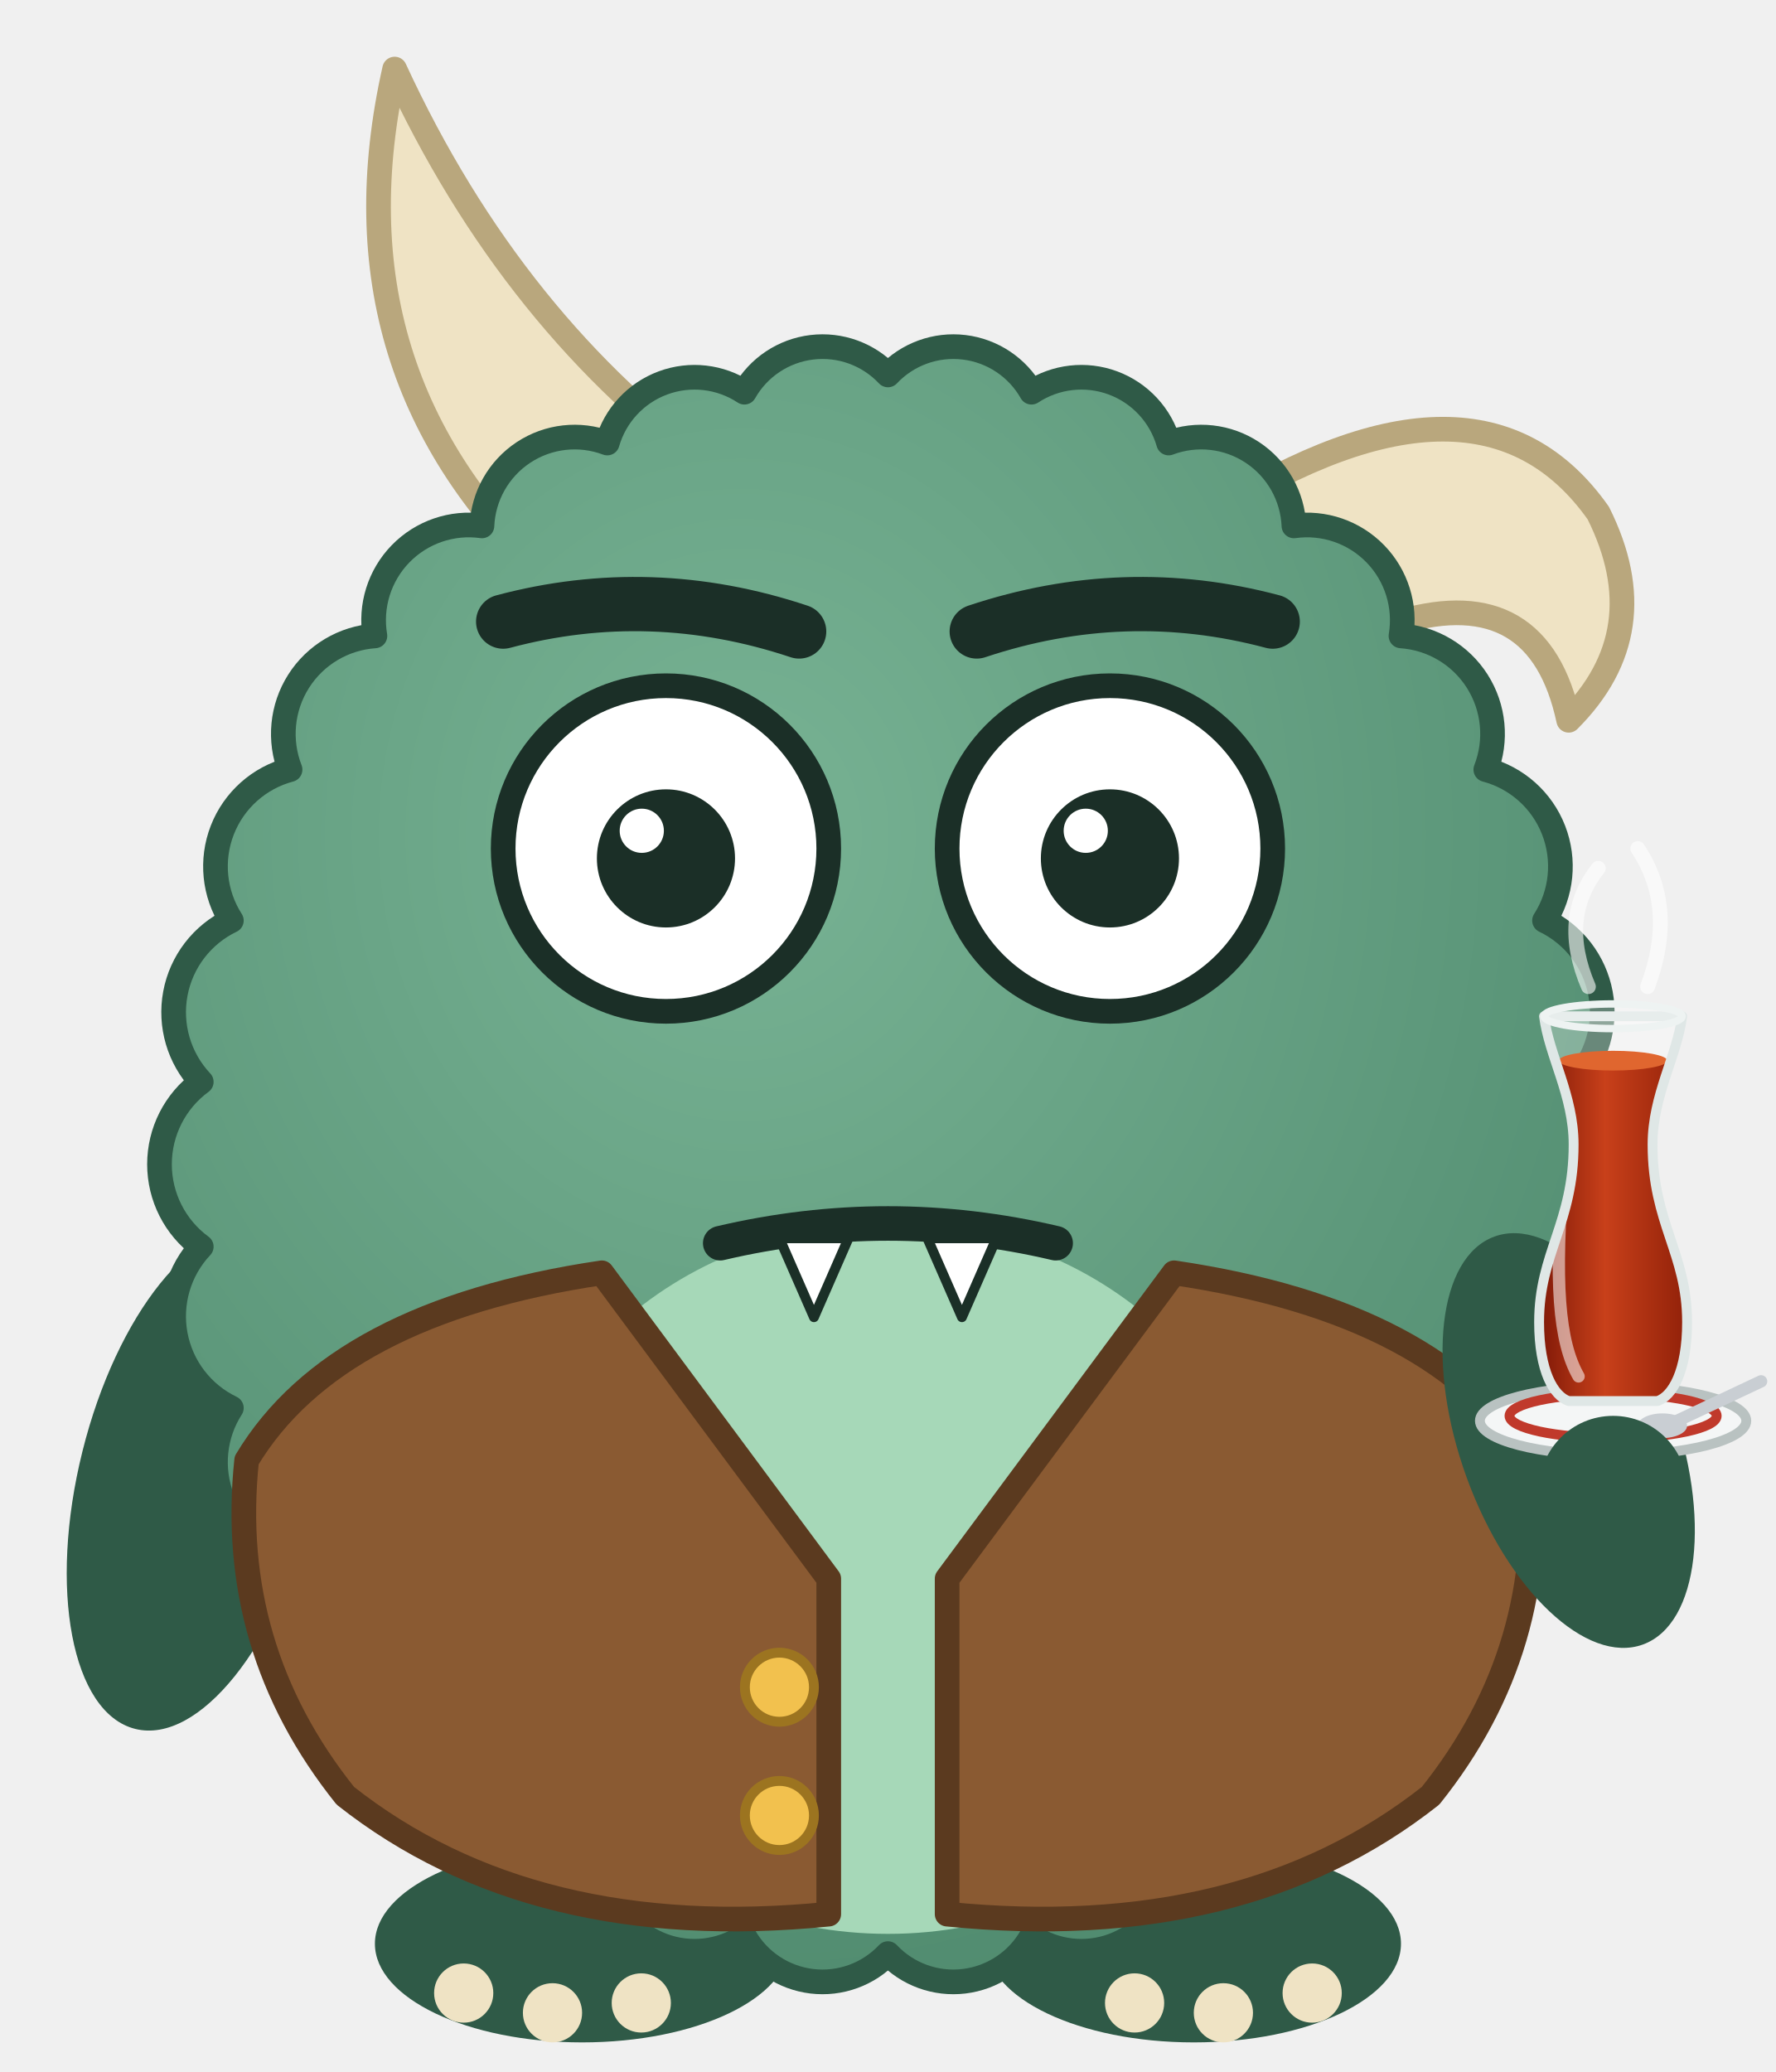
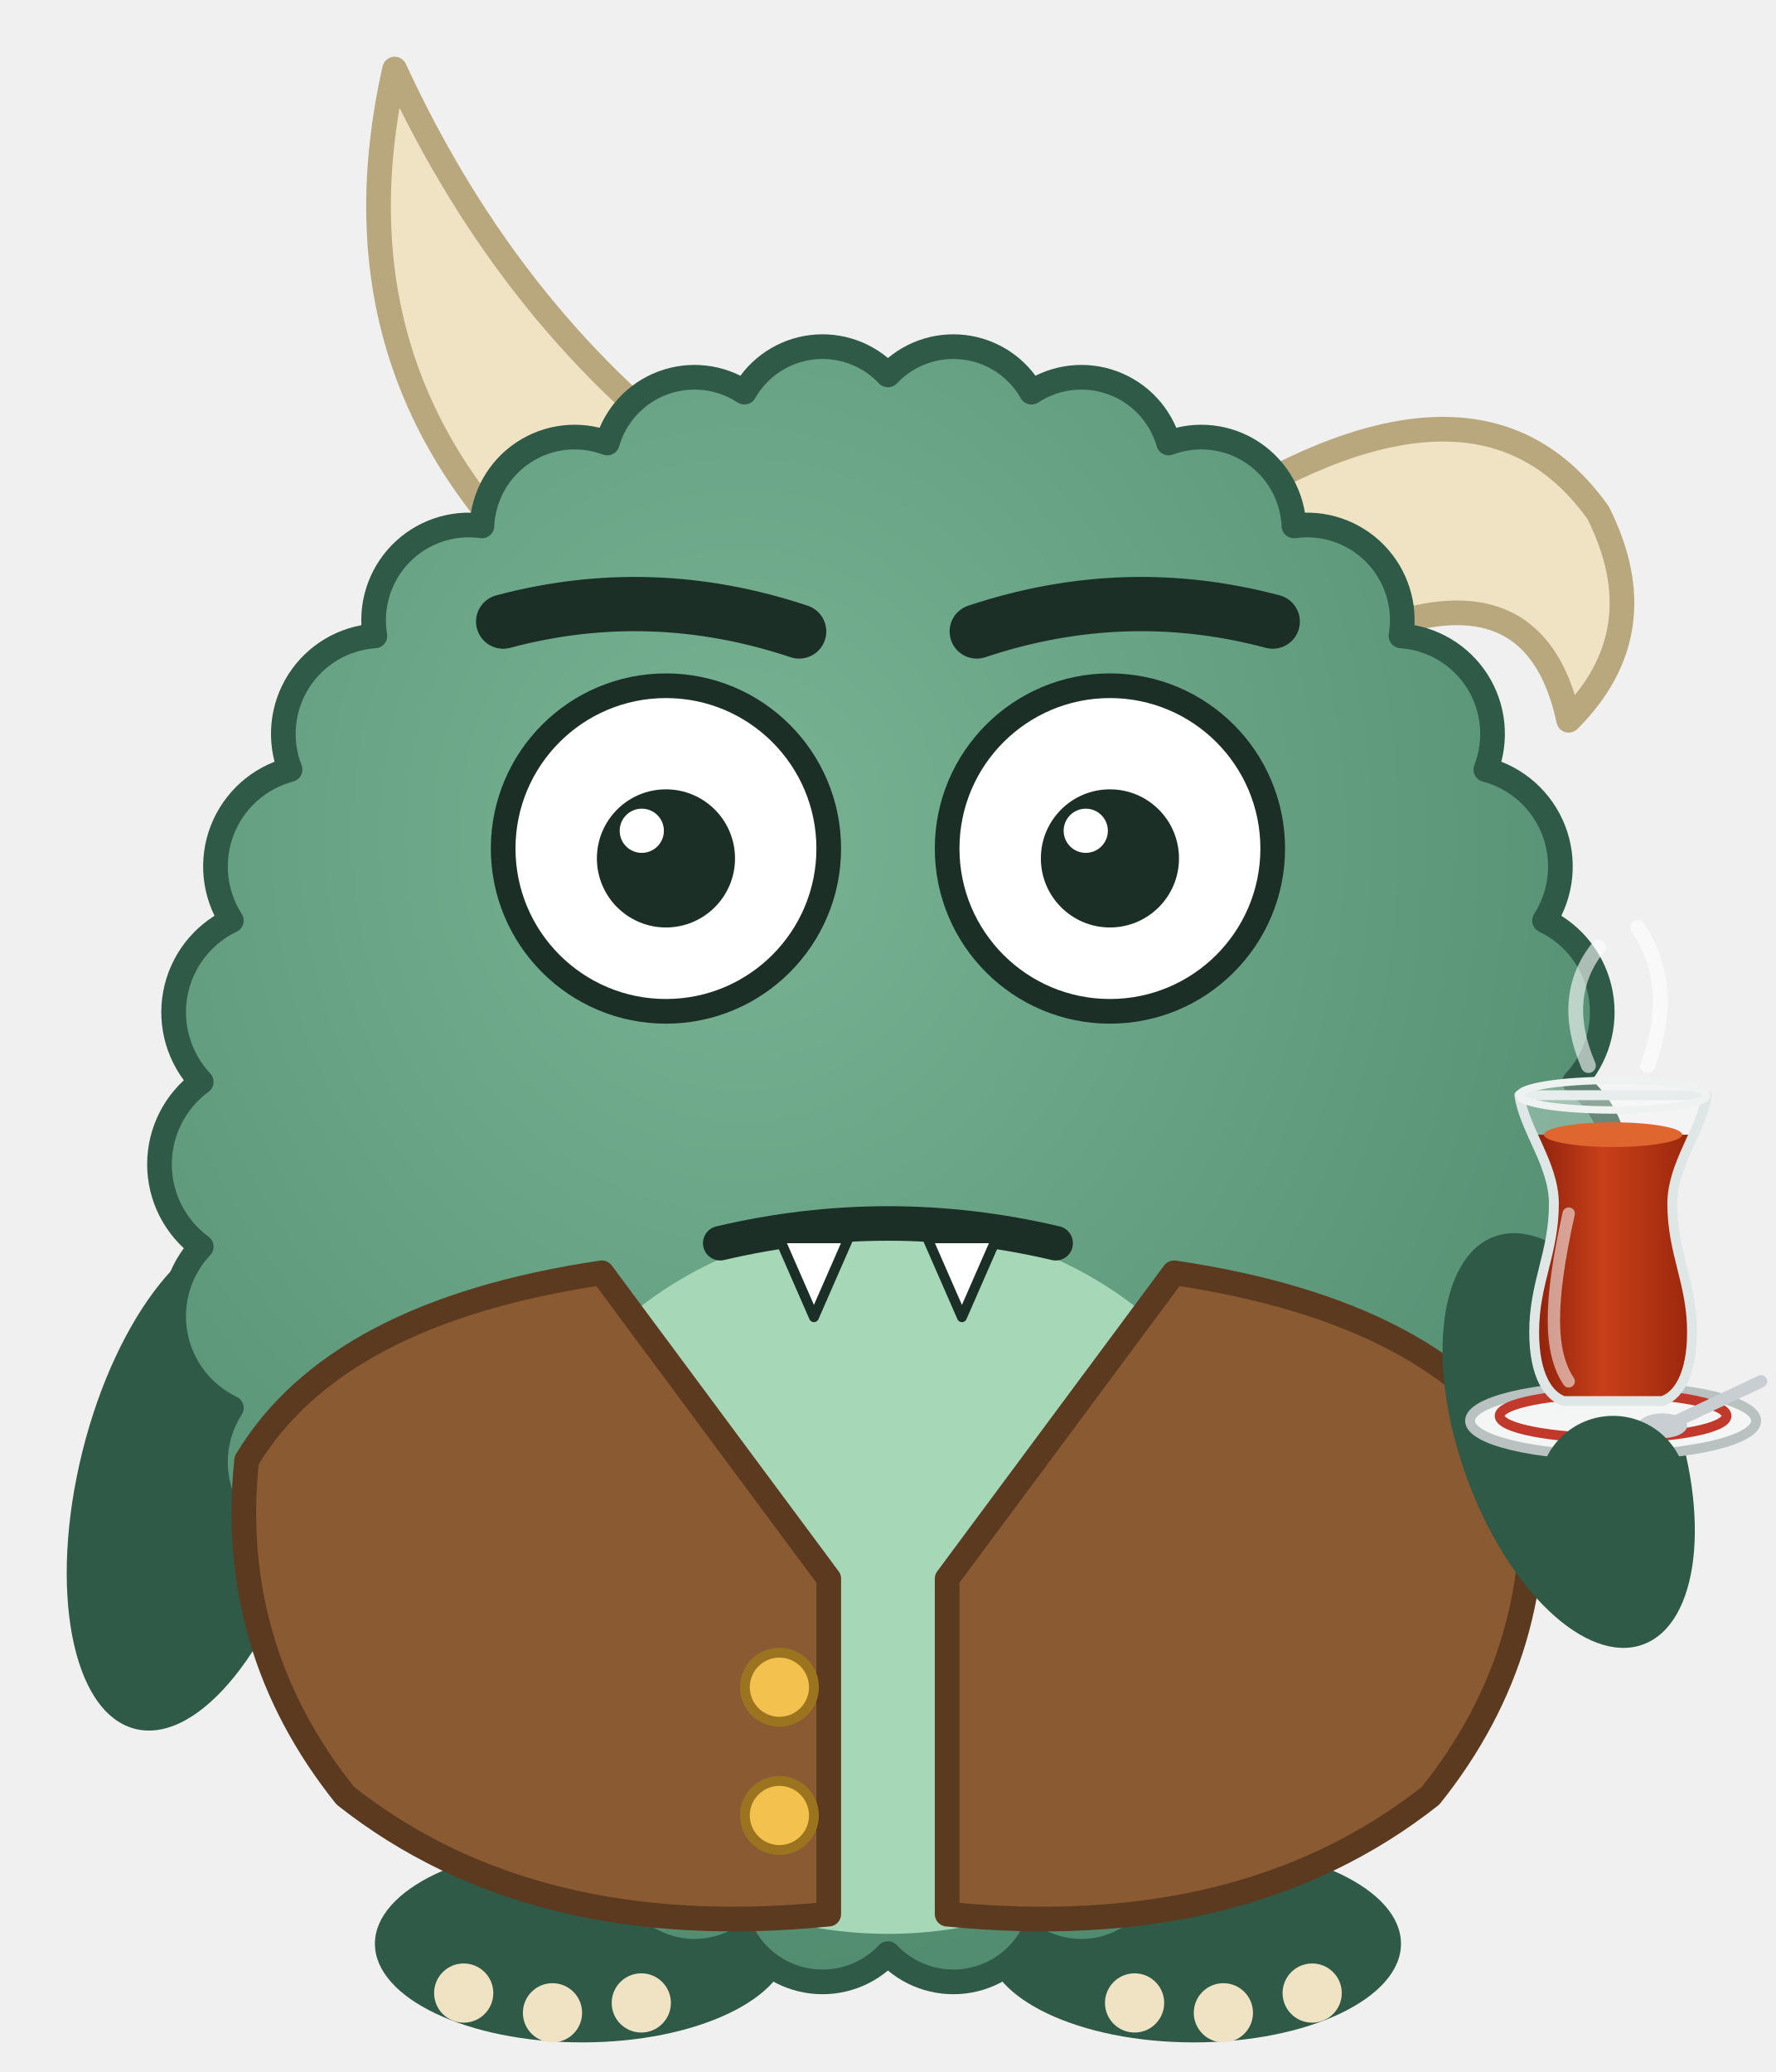
<svg xmlns="http://www.w3.org/2000/svg" viewBox="0 0 360 420" width="720" height="840">
  <defs>
    <radialGradient id="fur" cx="40%" cy="30%" r="75%">
      <stop offset="0" stop-color="#78b394" />
      <stop offset="1" stop-color="#4f8a6e" />
    </radialGradient>
  </defs>
  <path d="M 112 118 Q 66 76 80 14 Q 104 66 146 96 Z" fill="#efe3c4" stroke="#b9a77d" stroke-width="5" stroke-linejoin="round" />
  <path d="M 246 104 Q 300 70 324 104 Q 336 128 318 146 Q 312 118 284 126 Z" fill="#efe3c4" stroke="#b9a77d" stroke-width="5" stroke-linejoin="round" />
  <ellipse cx="118" cy="394" rx="42" ry="20" fill="#2f5a47" />
  <ellipse cx="242" cy="394" rx="42" ry="20" fill="#2f5a47" />
  <g fill="#efe3c4">
    <circle cx="94" cy="404" r="6" />
    <circle cx="112" cy="408" r="6" />
    <circle cx="130" cy="406" r="6" />
    <circle cx="230" cy="406" r="6" />
    <circle cx="248" cy="408" r="6" />
    <circle cx="266" cy="404" r="6" />
  </g>
  <ellipse cx="40" cy="300" rx="24" ry="52" transform="rotate(14 40 300)" fill="#2f5a47" />
  <path d="M 180.0 76.0 A 18.2 18.2 0 0 1 209.1 79.5 A 18.4 18.4 0 0 1 236.9 89.8 A 18.8 18.8 0 0 1 262.3 106.6 A 19.3 19.3 0 0 1 284.0 128.9 A 19.9 19.9 0 0 1 301.2 156.0 A 20.3 20.3 0 0 1 313.1 186.6 A 20.6 20.6 0 0 1 319.2 219.3 A 20.7 20.7 0 0 1 319.2 252.7 A 20.6 20.6 0 0 1 313.1 285.4 A 20.3 20.3 0 0 1 301.2 316.0 A 19.9 19.9 0 0 1 284.0 343.1 A 19.3 19.3 0 0 1 262.3 365.4 A 18.8 18.8 0 0 1 236.9 382.2 A 18.4 18.4 0 0 1 209.1 392.5 A 18.2 18.2 0 0 1 180.0 396.0 A 18.2 18.2 0 0 1 150.9 392.5 A 18.4 18.4 0 0 1 123.1 382.2 A 18.8 18.8 0 0 1 97.7 365.4 A 19.3 19.3 0 0 1 76.0 343.1 A 19.9 19.9 0 0 1 58.8 316.0 A 20.3 20.3 0 0 1 46.9 285.4 A 20.6 20.6 0 0 1 40.8 252.7 A 20.7 20.7 0 0 1 40.8 219.3 A 20.6 20.6 0 0 1 46.9 186.6 A 20.3 20.3 0 0 1 58.8 156.0 A 19.9 19.9 0 0 1 76.0 128.9 A 19.3 19.3 0 0 1 97.7 106.6 A 18.8 18.8 0 0 1 123.1 89.8 A 18.4 18.4 0 0 1 150.9 79.5 A 18.2 18.2 0 0 1 180.0 76.0 Z" fill="url(#fur)" stroke="#2f5a47" stroke-width="5" stroke-linejoin="round" />
  <ellipse cx="180" cy="320" rx="78" ry="72" fill="#a6d8b8" />
  <path d="M 50 296 Q 68 266 122 258 L 168 320 L 168 388 Q 108 394 70 364 Q 46 334 50 296 Z" fill="#8a5a32" stroke="#5b3a1f" stroke-width="5" stroke-linejoin="round" />
  <path d="M 310.0 296 Q 292.0 266 238.0 258 L 192.0 320 L 192.0 388 Q 252.0 394 290.0 364 Q 314.0 334 310.0 296 Z" fill="#8a5a32" stroke="#5b3a1f" stroke-width="5" stroke-linejoin="round" />
  <circle cx="158" cy="342" r="7" fill="#f2c14e" stroke="#9c7420" stroke-width="2" />
  <circle cx="158" cy="368" r="7" fill="#f2c14e" stroke="#9c7420" stroke-width="2" />
  <circle cx="135" cy="172" r="33" fill="#fff" stroke="#1b2f27" stroke-width="5" />
  <circle cx="135" cy="174" r="14" fill="#1b2f27" />
  <circle cx="130.1" cy="168.4" r="4.48" fill="#fff" />
  <circle cx="225" cy="172" r="33" fill="#fff" stroke="#1b2f27" stroke-width="5" />
  <circle cx="225" cy="174" r="14" fill="#1b2f27" />
  <circle cx="220.1" cy="168.4" r="4.48" fill="#fff" />
  <path d="M 102 126 Q 132 118 162 128" fill="none" stroke="#1b2f27" stroke-width="11" stroke-linecap="round" />
  <path d="M 198 128 Q 228 118 258 126" fill="none" stroke="#1b2f27" stroke-width="11" stroke-linecap="round" />
  <path d="M 146 252 Q 180 244 214 252" fill="none" stroke="#1b2f27" stroke-width="7" stroke-linecap="round" />
  <path d="M 158 251 L 165 267 L 172 251 Z M 188 251 L 195 267 L 202 251 Z" fill="#fff" stroke="#1b2f27" stroke-width="2" stroke-linejoin="round" />
  <ellipse cx="318" cy="292" rx="22" ry="44" transform="rotate(-20 318 292)" fill="#2f5a47" />
  <defs>
    <clipPath id="glass">
-       <path d="M 313 206 C 314 214 319 222 319 232     C 319 248 312 254 312 268 C 312 278 315 283 318 284     L 336 284 C 339 283 342 278 342 268     C 342 254 335 248 335 232 C 335 222 340 214 341 206 Z" />
+       <path d="M 308 222 C 309 229 315 236 315 244     C 315 254 311 260 311 270 C 311 279 314 283 317 284     L 337 284 C 340 283 343 279 343 270     C 343 260 339 254 339 244 C 339 236 345 229 346 222 Z" />
    </clipPath>
    <linearGradient id="tea" x1="0" y1="0" x2="1" y2="0">
      <stop offset="0" stop-color="#7a1606" />
      <stop offset=".45" stop-color="#c8401a" />
      <stop offset="1" stop-color="#8e1f08" />
    </linearGradient>
  </defs>
-   <ellipse cx="327" cy="288" rx="27" ry="7" fill="#f4f6f6" stroke="#b9c2c1" stroke-width="2" />
-   <ellipse cx="327" cy="287" rx="21" ry="4.5" fill="none" stroke="#c0392b" stroke-width="2" />
+   <ellipse cx="327" cy="288" rx="29" ry="7" fill="#f4f6f6" stroke="#b9c2c1" stroke-width="2" />
+   <ellipse cx="327" cy="287" rx="23" ry="4.5" fill="none" stroke="#c0392b" stroke-width="2" />
  <path d="M 340 288 L 357 280" stroke="#c9ced3" stroke-width="2.5" stroke-linecap="round" />
  <ellipse cx="337" cy="289" rx="5" ry="2.5" fill="#c9ced3" />
  <g clip-path="url(#glass)">
-     <rect x="311" y="206" width="32" height="78" fill="#ffffff" opacity=".28" />
-     <rect x="311" y="215" width="32" height="78" fill="url(#tea)" />
-     <ellipse cx="327" cy="215" rx="11" ry="2" fill="#e0662f" />
-     <path d="M 317 236 C 315 260 316 272 320 279" fill="none" stroke="#fff" stroke-width="2.5" stroke-linecap="round" opacity=".55" />
+     <rect x="306" y="222" width="42" height="62" fill="#ffffff" opacity=".28" />
+     <rect x="306" y="230" width="42" height="62" fill="url(#tea)" />
+     <ellipse cx="327" cy="230" rx="14" ry="2.5" fill="#e0662f" />
+     <path d="M 318 246 C 314 264 314 274 318 280" fill="none" stroke="#fff" stroke-width="2.5" stroke-linecap="round" opacity=".55" />
  </g>
-   <path d="M 313 206 C 314 214 319 222 319 232     C 319 248 312 254 312 268 C 312 278 315 283 318 284     L 336 284 C 339 283 342 278 342 268     C 342 254 335 248 335 232 C 335 222 340 214 341 206 Z" fill="none" stroke="#dfe7e6" stroke-width="2" stroke-linejoin="round" />
-   <ellipse cx="327" cy="206" rx="14" ry="2.5" fill="#ffffff" fill-opacity=".25" stroke="#eef3f2" stroke-width="1.5" />
+   <path d="M 308 222 C 309 229 315 236 315 244     C 315 254 311 260 311 270 C 311 279 314 283 317 284     L 337 284 C 340 283 343 279 343 270     C 343 260 339 254 339 244 C 339 236 345 229 346 222 Z" fill="none" stroke="#dfe7e6" stroke-width="2" stroke-linejoin="round" />
+   <ellipse cx="327" cy="222" rx="19" ry="3" fill="#ffffff" fill-opacity=".25" stroke="#eef3f2" stroke-width="1.5" />
  <circle cx="327" cy="302" r="15" fill="#2f5a47" />
-   <path d="M 322 200 Q 316 186 324 176 M 334 200 Q 340 184 332 172" fill="none" stroke="#fff" stroke-width="3" stroke-linecap="round" opacity=".6" />
+   <path d="M 322 216 Q 316 202 324 192 M 334 216 Q 340 200 332 188" fill="none" stroke="#fff" stroke-width="3" stroke-linecap="round" opacity=".6" />
</svg>
